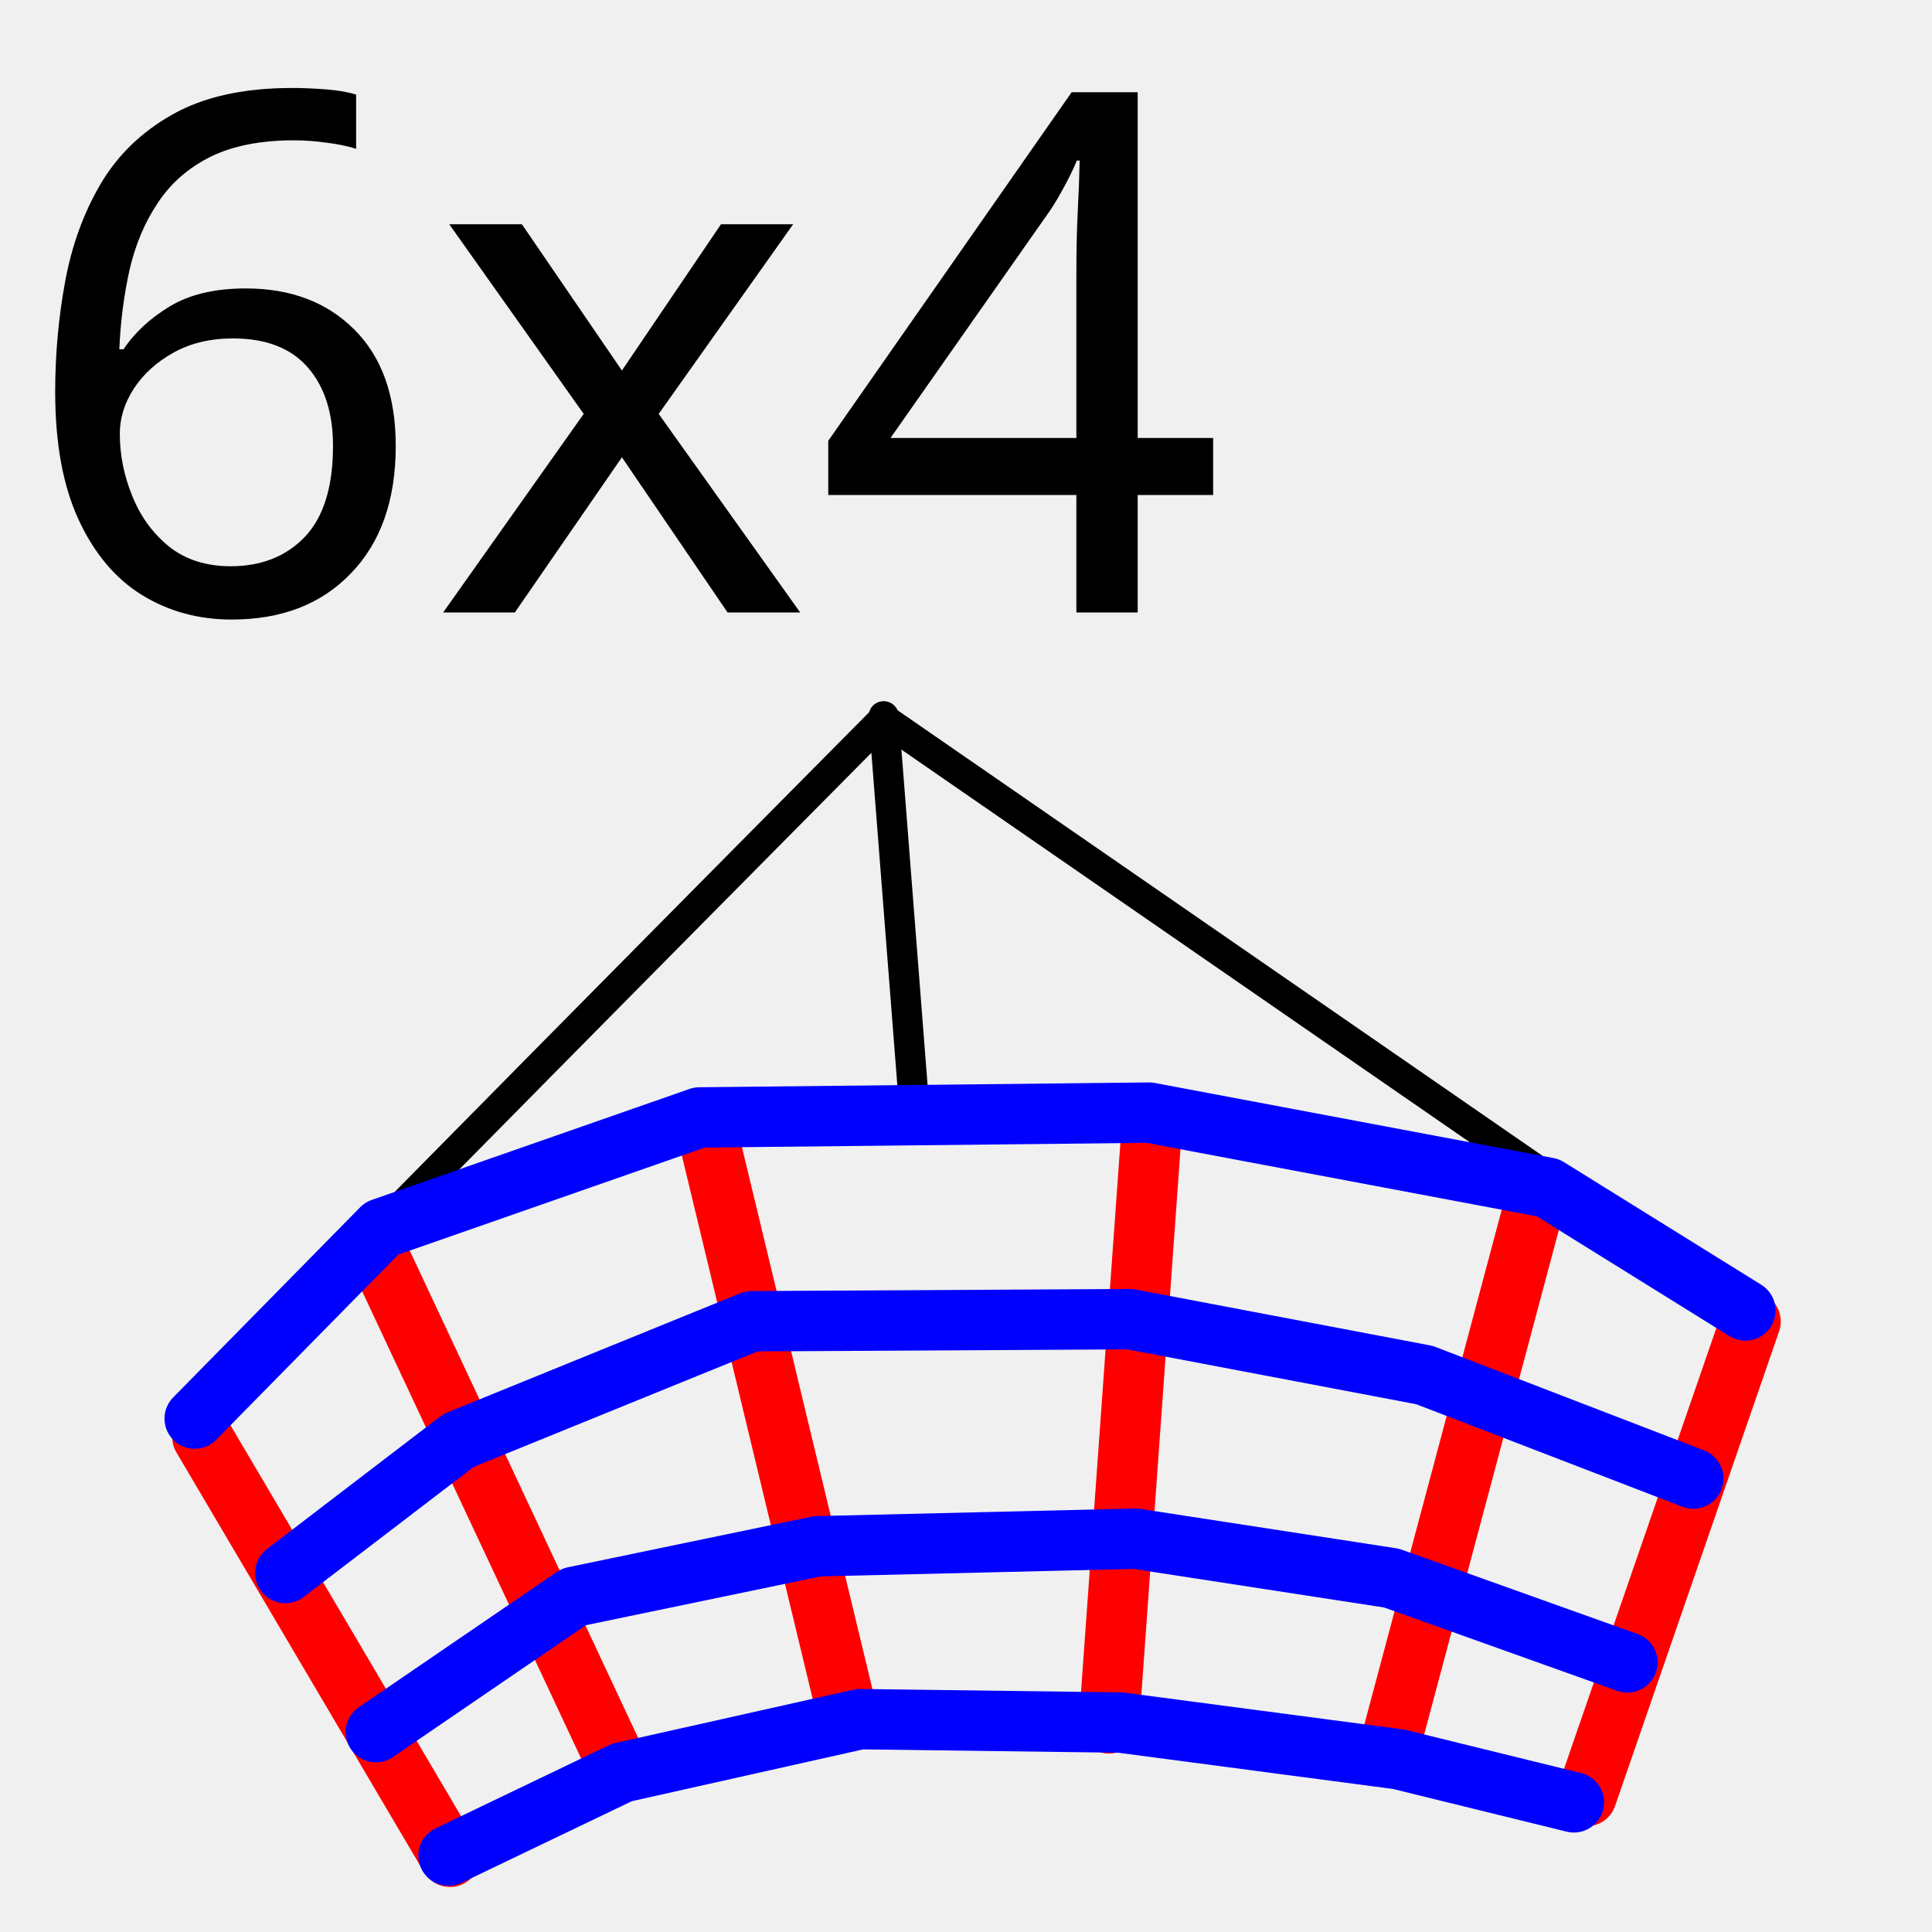
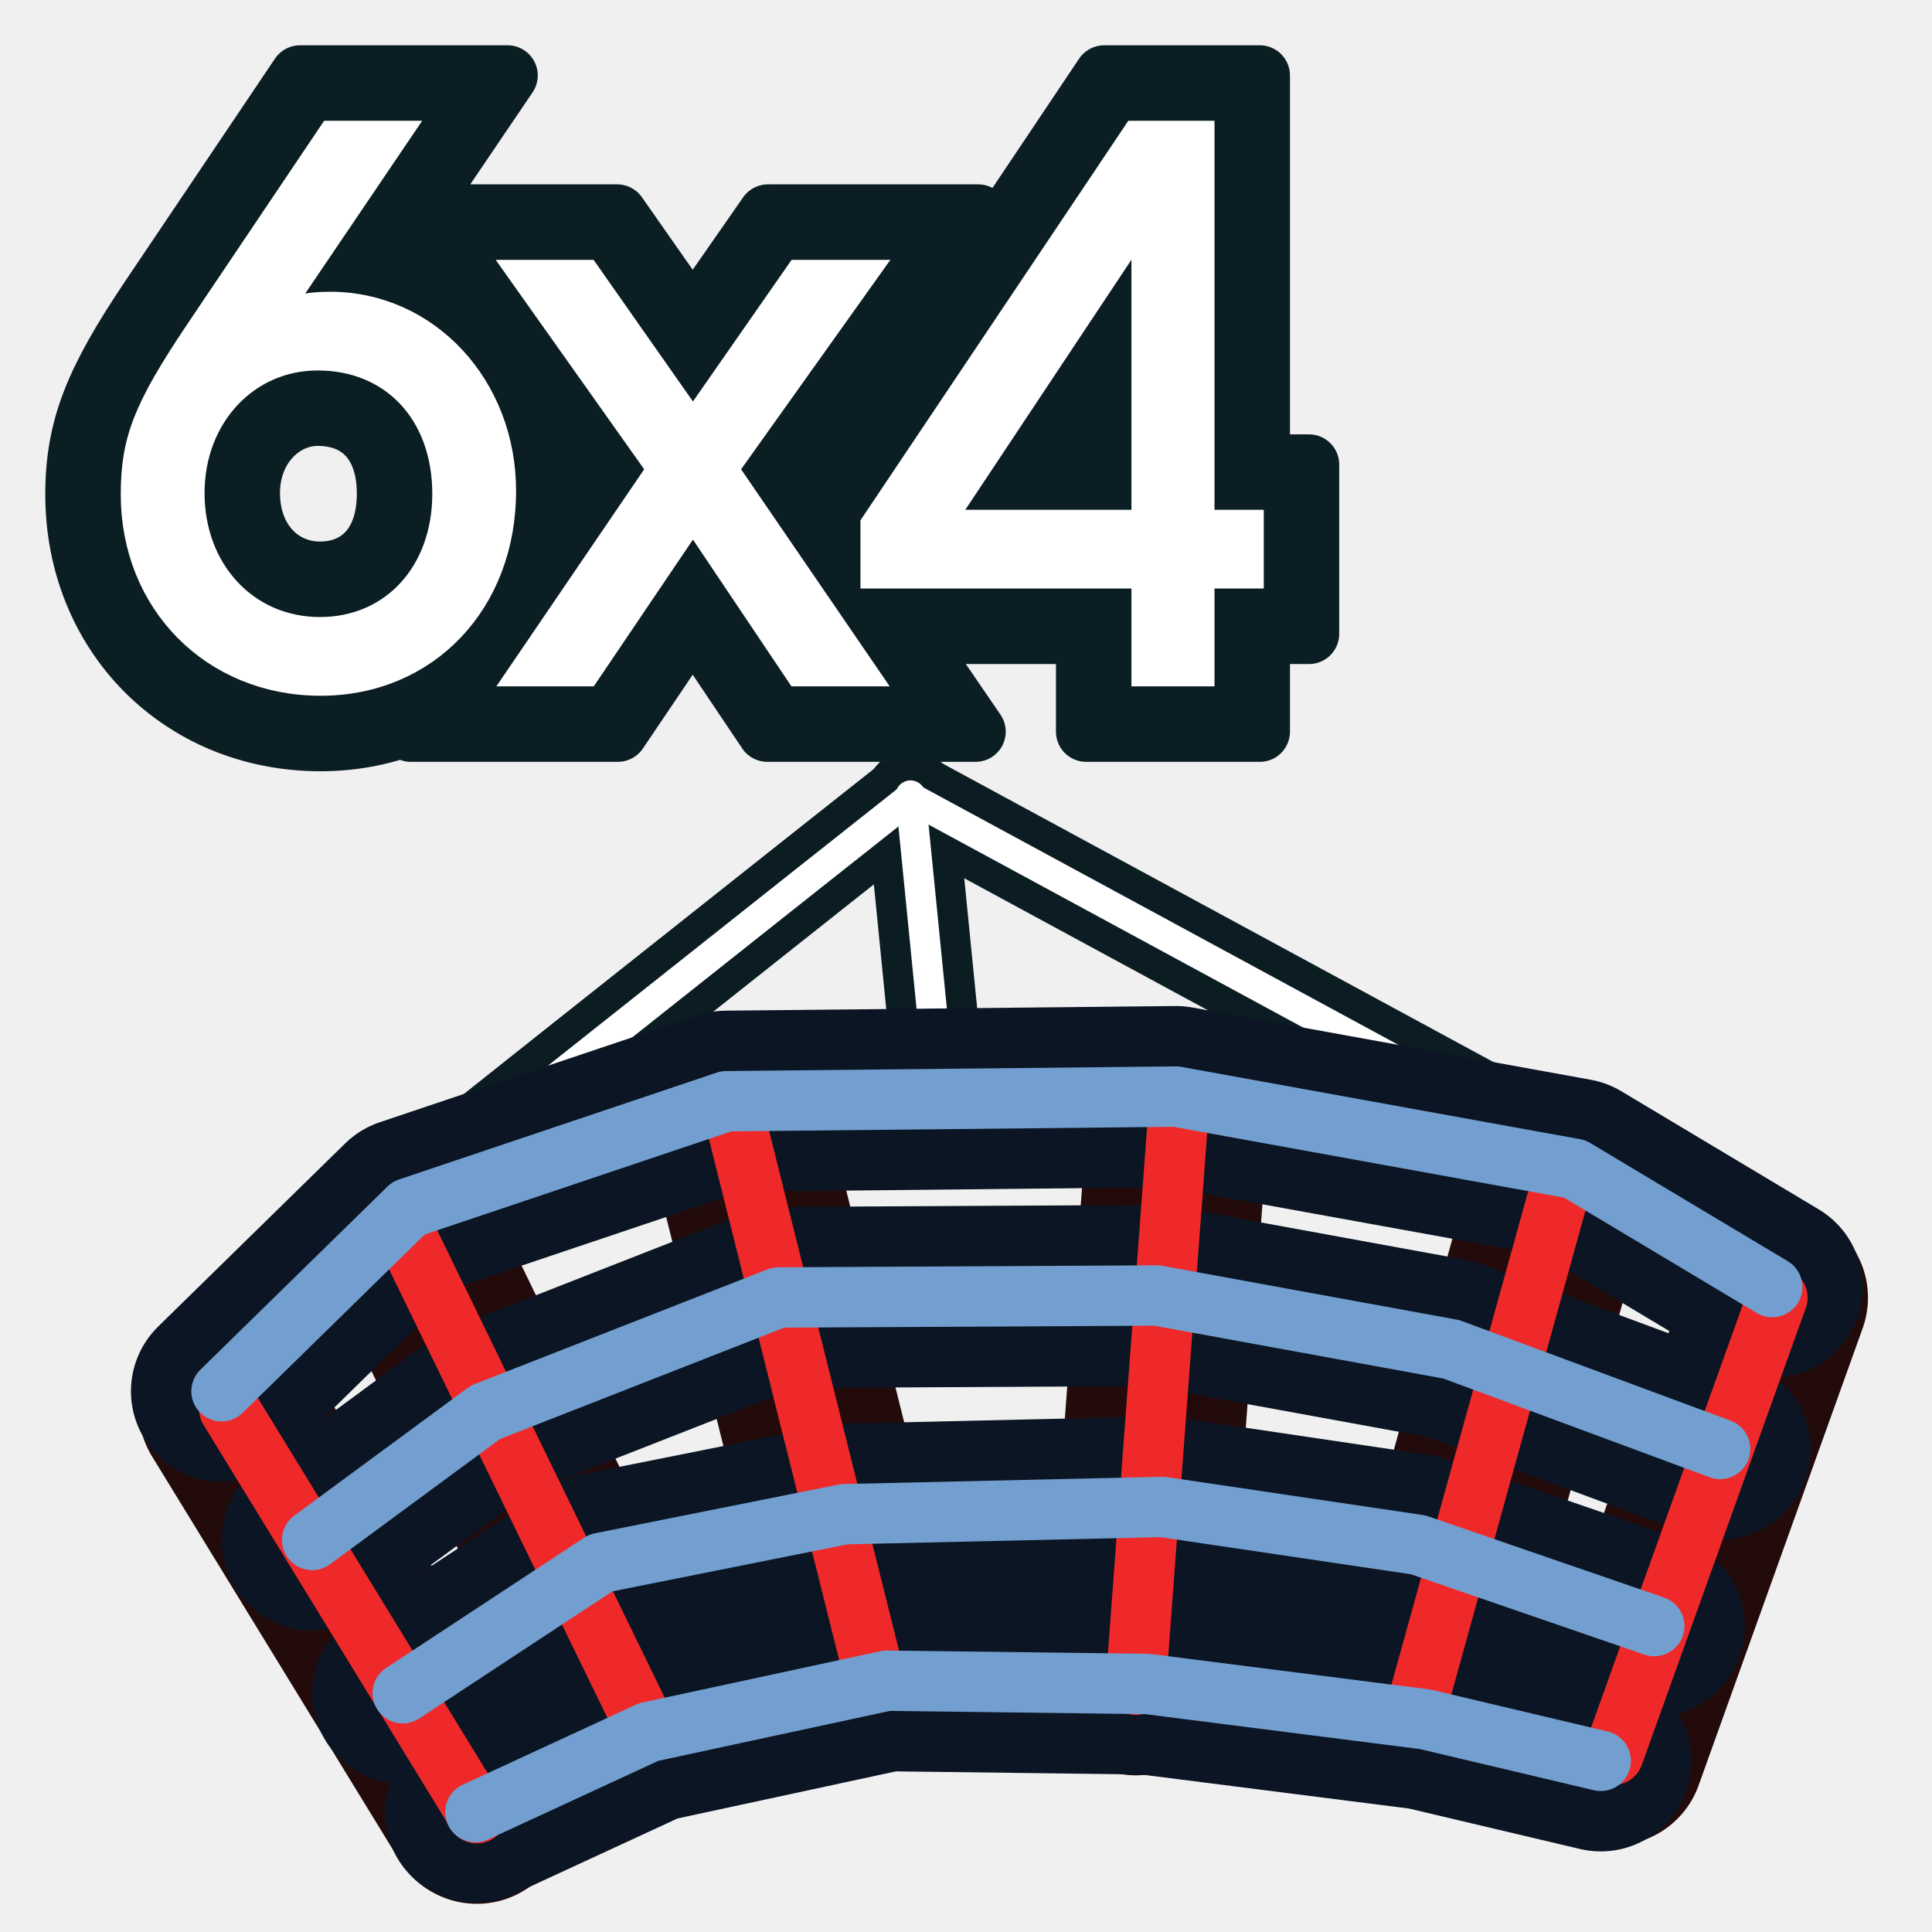
- <svg xmlns="http://www.w3.org/2000/svg" width="64px" height="64px" id="svg2985" version="1.1">
-   <defs id="defs2987">
-     <linearGradient id="linearGradient3836">
-       <stop style="stop-color:#72b6f7;stop-opacity:1" offset="0" id="stop3838" />
-       <stop style="stop-color:#3232ff;stop-opacity:1" offset="1" id="stop3840" />
+ <svg xmlns="http://www.w3.org/2000/svg" width="64" height="64" id="svg2869" version="1.1" viewBox="0 0 64 64">
+   <defs id="defs2871">
+     <linearGradient id="linearGradient5">
+       <stop style="stop-color:#ef2929;stop-opacity:1;" offset="0" id="stop19" />
+       <stop style="stop-color:#ef2929;stop-opacity:0;" offset="1" id="stop20" />
+     </linearGradient>
+     <linearGradient id="swatch18">
+       <stop style="stop-color:#ef2929;stop-opacity:1;" offset="0" id="stop18" />
+     </linearGradient>
+     <linearGradient id="swatch15">
+       <stop style="stop-color:#3d0000;stop-opacity:1;" offset="0" id="stop15" />
+     </linearGradient>
+     <linearGradient id="linearGradient5-1">
+       <stop style="stop-color:#ef2929;stop-opacity:1;" offset="0" id="stop5" />
+       <stop style="stop-color:#ef2929;stop-opacity:0;" offset="1" id="stop6" />
+     </linearGradient>
+     <linearGradient id="linearGradient3836-9">
+       <stop style="stop-color:#a40000;stop-opacity:1" offset="0" id="stop3838-8" />
+       <stop style="stop-color:#ef2929;stop-opacity:1" offset="1" id="stop3840-1" />
    </linearGradient>
  </defs>
-   <g id="layer1">
-     <path style="fill:none;fill-rule:evenodd;stroke:#ff0000;stroke-width:2;stroke-linecap:round;stroke-linejoin:round;stroke-miterlimit:4;stroke-dasharray:none;stroke-opacity:1" d="M 57.99,43.775 52.556,59.498" id="path4149-4" />
-     <path style="fill:none;fill-rule:evenodd;stroke:#ff0000;stroke-width:2;stroke-linecap:round;stroke-linejoin:round;stroke-miterlimit:4;stroke-dasharray:none;stroke-opacity:1" d="m 12.717,41.957 7.839,16.723" id="path4149-5" />
-     <path style="fill:none;fill-rule:evenodd;stroke:#ff0000;stroke-width:2;stroke-linecap:round;stroke-linejoin:round;stroke-miterlimit:4;stroke-dasharray:none;stroke-opacity:1" d="M 50.717,40.32 46.01,57.952" id="path4149-4-4" />
-     <path style="fill:none;fill-rule:evenodd;stroke:#ff0000;stroke-width:2;stroke-linecap:round;stroke-linejoin:round;stroke-miterlimit:4;stroke-dasharray:none;stroke-opacity:1" d="M 38.172,37.093 36.738,57.089" id="path4149-4-4-7" />
-     <path style="fill:none;fill-rule:evenodd;stroke:#ff0000;stroke-width:2;stroke-linecap:round;stroke-linejoin:round;stroke-miterlimit:4;stroke-dasharray:none;stroke-opacity:1" d="m 23.353,37.184 4.748,19.723" id="path4149-5-1" />
-     <path style="fill:none;fill-rule:evenodd;stroke:#000000;stroke-width:1;stroke-linecap:round;stroke-linejoin:round;stroke-miterlimit:4;stroke-dasharray:none;stroke-opacity:1" d="m 29.273,23.727 1,12.818" id="path4192" />
-     <path style="fill:none;fill-rule:evenodd;stroke:#000000;stroke-width:1;stroke-linecap:round;stroke-linejoin:round;stroke-miterlimit:4;stroke-dasharray:none;stroke-opacity:1" d="M 6.455,47 C 6.818,46.455 29.273,23.818 29.273,23.818 l 28.818,19.909" id="path4175" />
-     <text xml:space="preserve" style="font-style:normal;font-weight:normal;font-size:24px;line-height:125%;font-family:Sans;letter-spacing:0px;word-spacing:0px;fill:#000000;fill-opacity:1;stroke:none" x="0.514" y="20.288" id="text3025">
-       <tspan id="tspan3027" x="0.514" y="20.288">6x4</tspan>
-       <tspan x="0.514" y="50.288" id="tspan3040" />
-     </text>
-     <path style="fill:none;fill-rule:evenodd;stroke:#ff0000;stroke-width:2;stroke-linecap:round;stroke-linejoin:round;stroke-miterlimit:4;stroke-dasharray:none;stroke-opacity:1" d="M 6.704,47.603 14.906,61.508" id="path4149" />
-     <path style="fill:none;fill-rule:evenodd;stroke:#0000ff;stroke-width:2;stroke-linecap:round;stroke-linejoin:round;stroke-miterlimit:4;stroke-dasharray:none;stroke-opacity:1" d="m 6.449,46.993 6.196,-6.3 10.525,-3.676 14.898,-0.16 13.208,2.487 6.542,4.066" id="path4151" />
-     <path style="fill:none;fill-rule:evenodd;stroke:#0000ff;stroke-width:2;stroke-linecap:round;stroke-linejoin:round;stroke-miterlimit:4;stroke-dasharray:none;stroke-opacity:1" d="m 14.859,61.47 5.741,-2.754 7.889,-1.767 8.625,0.113 9.208,1.214 5.815,1.429" id="path4151-23" />
-     <path style="fill:none;fill-rule:evenodd;stroke:#0000ff;stroke-width:2;stroke-linecap:round;stroke-linejoin:round;stroke-miterlimit:4;stroke-dasharray:none;stroke-opacity:1" d="m 9.451,52.108 5.741,-4.391 9.707,-3.949 12.534,-0.069 9.753,1.851 8.906,3.429" id="path4151-23-6" />
-     <path style="fill:none;fill-rule:evenodd;stroke:#0000ff;stroke-width:2;stroke-linecap:round;stroke-linejoin:round;stroke-miterlimit:4;stroke-dasharray:none;stroke-opacity:1" d="m 12.451,57.38 6.559,-4.482 8.071,-1.676 10.534,-0.251 8.48,1.305 7.815,2.793" id="path4151-23-62" />
+   <g id="layer3" style="display:inline">
+     <path style="fill:none;fill-rule:evenodd;stroke:#0b1d23;stroke-width:3;stroke-linecap:round;stroke-linejoin:round;stroke-miterlimit:4;stroke-dasharray:none;stroke-opacity:1" d="m 30.162,26.352 1,10.055" id="path231" />
+     <path style="fill:none;fill-rule:evenodd;stroke:#0b1d23;stroke-width:3;stroke-linecap:round;stroke-linejoin:round;stroke-miterlimit:4;stroke-dasharray:none;stroke-opacity:1" d="M 7.343,44.608 C 7.707,44.18 30.162,26.423 30.162,26.423 l 28.818,15.617" id="path232" />
+     <path style="fill:none;fill-rule:evenodd;stroke:#ffffff;stroke-width:1;stroke-linecap:round;stroke-linejoin:round;stroke-miterlimit:4;stroke-dasharray:none;stroke-opacity:1" d="m 30.162,26.352 1,10.055" id="path4192" />
+     <path style="fill:none;fill-rule:evenodd;stroke:#ffffff;stroke-width:1;stroke-linecap:round;stroke-linejoin:round;stroke-miterlimit:4;stroke-dasharray:none;stroke-opacity:1" d="M 7.343,44.608 C 7.707,44.18 30.162,26.423 30.162,26.423 l 28.818,15.617" id="path4175" />
+     <path style="fill:none;fill-rule:evenodd;stroke:#230b0b;stroke-width:6;stroke-linecap:round;stroke-linejoin:round;stroke-miterlimit:4;stroke-dasharray:none;stroke-opacity:1" d="M 58.879,42.988 53.445,58.13" id="path237" />
+     <path style="fill:none;fill-rule:evenodd;stroke:#230b0b;stroke-width:6;stroke-linecap:round;stroke-linejoin:round;stroke-miterlimit:4;stroke-dasharray:none;stroke-opacity:1" d="m 13.606,41.237 7.839,16.105" id="path238" />
+     <path style="fill:none;fill-rule:evenodd;stroke:#230b0b;stroke-width:6;stroke-linecap:round;stroke-linejoin:round;stroke-miterlimit:4;stroke-dasharray:none;stroke-opacity:1" d="M 51.606,39.661 46.899,56.641" id="path239" />
+     <path style="fill:none;fill-rule:evenodd;stroke:#230b0b;stroke-width:6;stroke-linecap:round;stroke-linejoin:round;stroke-miterlimit:4;stroke-dasharray:none;stroke-opacity:1" d="M 39.06,36.553 37.626,55.81" id="path240" />
+     <path style="fill:none;fill-rule:evenodd;stroke:#230b0b;stroke-width:6;stroke-linecap:round;stroke-linejoin:round;stroke-miterlimit:4;stroke-dasharray:none;stroke-opacity:1" d="m 24.242,36.641 4.748,18.994" id="path241" />
+     <path style="fill:none;fill-rule:evenodd;stroke:#230b0b;stroke-width:6;stroke-linecap:round;stroke-linejoin:round;stroke-miterlimit:4;stroke-dasharray:none;stroke-opacity:1" d="M 7.593,46.675 15.795,60.066" id="path242" />
+     <path style="fill:none;fill-rule:evenodd;stroke:#0b1523;stroke-width:6;stroke-linecap:round;stroke-linejoin:round;stroke-miterlimit:4;stroke-dasharray:none;stroke-opacity:1" d="m 7.338,46.087 6.196,-6.067 10.525,-3.54 14.898,-0.154 13.208,2.395 6.542,3.915" id="path233" />
+     <path style="fill:none;fill-rule:evenodd;stroke:#0b1523;stroke-width:6;stroke-linecap:round;stroke-linejoin:round;stroke-miterlimit:4;stroke-dasharray:none;stroke-opacity:1" d="m 15.748,60.029 5.741,-2.653 7.889,-1.701 8.625,0.109 9.208,1.17 5.815,1.376" id="path234" />
+     <path style="fill:none;fill-rule:evenodd;stroke:#0b1523;stroke-width:6;stroke-linecap:round;stroke-linejoin:round;stroke-miterlimit:4;stroke-dasharray:none;stroke-opacity:1" d="m 10.34,51.013 5.741,-4.229 9.707,-3.803 12.534,-0.066 9.753,1.782 8.906,3.302" id="path235" />
+     <path style="fill:none;fill-rule:evenodd;stroke:#0b1523;stroke-width:6;stroke-linecap:round;stroke-linejoin:round;stroke-miterlimit:4;stroke-dasharray:none;stroke-opacity:1" d="m 13.34,56.09 6.559,-4.316 8.071,-1.614 10.534,-0.241 8.48,1.257 7.815,2.69" id="path236" />
+     <path style="fill:none;fill-rule:evenodd;stroke:#ef2929;stroke-width:2;stroke-linecap:round;stroke-linejoin:round;stroke-miterlimit:4;stroke-dasharray:none;stroke-opacity:1" d="M 58.879,42.988 53.445,58.13" id="path4149-4" />
+     <path style="fill:none;fill-rule:evenodd;stroke:#ef2929;stroke-width:2;stroke-linecap:round;stroke-linejoin:round;stroke-miterlimit:4;stroke-dasharray:none;stroke-opacity:1" d="m 13.606,41.237 7.839,16.105" id="path4149-5" />
+     <path style="fill:none;fill-rule:evenodd;stroke:#ef2929;stroke-width:2;stroke-linecap:round;stroke-linejoin:round;stroke-miterlimit:4;stroke-dasharray:none;stroke-opacity:1" d="M 51.606,39.661 46.899,56.641" id="path4149-4-4" />
+     <path style="fill:none;fill-rule:evenodd;stroke:#ef2929;stroke-width:2;stroke-linecap:round;stroke-linejoin:round;stroke-miterlimit:4;stroke-dasharray:none;stroke-opacity:1" d="M 39.06,36.553 37.626,55.81" id="path4149-4-4-7" />
+     <path style="fill:none;fill-rule:evenodd;stroke:#ef2929;stroke-width:2;stroke-linecap:round;stroke-linejoin:round;stroke-miterlimit:4;stroke-dasharray:none;stroke-opacity:1" d="m 24.242,36.641 4.748,18.994" id="path4149-5-1" />
+     <path style="fill:none;fill-rule:evenodd;stroke:#ef2929;stroke-width:2;stroke-linecap:round;stroke-linejoin:round;stroke-miterlimit:4;stroke-dasharray:none;stroke-opacity:1" d="M 7.593,46.675 15.795,60.066" id="path4149" />
+     <path style="fill:none;fill-rule:evenodd;stroke:#729fcf;stroke-width:2;stroke-linecap:round;stroke-linejoin:round;stroke-miterlimit:4;stroke-dasharray:none;stroke-opacity:1" d="m 7.338,46.087 6.196,-6.067 10.525,-3.54 14.898,-0.154 13.208,2.395 6.542,3.915" id="path4151" />
+     <path style="fill:none;fill-rule:evenodd;stroke:#729fcf;stroke-width:2;stroke-linecap:round;stroke-linejoin:round;stroke-miterlimit:4;stroke-dasharray:none;stroke-opacity:1" d="m 15.748,60.029 5.741,-2.653 7.889,-1.701 8.625,0.109 9.208,1.17 5.815,1.376" id="path4151-23" />
+     <path style="fill:none;fill-rule:evenodd;stroke:#729fcf;stroke-width:2;stroke-linecap:round;stroke-linejoin:round;stroke-miterlimit:4;stroke-dasharray:none;stroke-opacity:1" d="m 10.34,51.013 5.741,-4.229 9.707,-3.803 12.534,-0.066 9.753,1.782 8.906,3.302" id="path4151-23-6" />
+     <path style="fill:none;fill-rule:evenodd;stroke:#729fcf;stroke-width:2;stroke-linecap:round;stroke-linejoin:round;stroke-miterlimit:4;stroke-dasharray:none;stroke-opacity:1" d="m 13.34,56.09 6.559,-4.316 8.071,-1.614 10.534,-0.241 8.48,1.257 7.815,2.69" id="path4151-23-62" />
+     <path style="font-size:24px;line-height:1.25;font-family:Evolventa;-inkscape-font-specification:'Evolventa, Normal';letter-spacing:0px;word-spacing:0px;display:inline;fill:#0b1e23;fill-opacity:1;stroke:#0b1e23;stroke-width:2;stroke-linecap:round;stroke-linejoin:round;stroke-dasharray:none;stroke-opacity:1" d="M 9.939,2.5 4.949,9.914 C 3.159,12.587 2.5,14.146 2.5,16.381 c 0,4.64 3.485,8.168 8.119,8.168 1.163,0 2.247,-0.232 3.219,-0.652 l -0.23,0.34 h 6.859 l 2.482,-3.676 2.469,3.676 h 6.898 l -2.219,-3.24 h 5.883 v 3.24 h 5.752 v -3.24 h 1.631 V 15.389 H 41.732 V 2.5 H 36.578 L 27.107,16.627 26.379,15.562 32.404,7.107 H 25.439 L 22.949,10.682 20.445,7.107 H 13.693 L 16.814,2.5 Z m 3.67,4.732 1.623,2.291 C 14.511,9.013 13.695,8.637 12.812,8.41 Z m 22.371,6.342 v 1.814 h -1.205 z m -17.756,0.17 1.287,1.816 -0.947,1.393 c 0.017,-0.229 0.031,-0.459 0.031,-0.693 0,-0.877 -0.132,-1.722 -0.371,-2.516 z m -7.701,0.027 c 1.379,0 2.297,0.895 2.297,2.584 0,1.677 -0.918,2.584 -2.225,2.584 -1.278,0 -2.32,-1.018 -2.32,-2.607 0,-1.523 1.078,-2.561 2.248,-2.561 z" id="text3025" aria-label="6x4" />
+     <path style="font-size:24px;line-height:1.25;font-family:Evolventa;-inkscape-font-specification:'Evolventa, Normal';letter-spacing:0px;word-spacing:0px;display:inline;fill:#ffffff;stroke:#ffffff;stroke-linecap:round;stroke-linejoin:miter" d="M 11.004,4.5 6.612,11.028 C 4.908,13.572 4.5,14.604 4.5,16.38 c 0,3.528 2.616,6.168 6.12,6.168 3.456,0 5.976,-2.64 5.976,-6.288 0,-3.408 -2.496,-6.096 -5.664,-6.096 -0.744,0 -1.272,0.12 -2.064,0.504 L 13.044,4.5 Z M 10.524,11.772 c 2.544,0 4.296,1.872 4.296,4.584 0,2.664 -1.752,4.584 -4.224,4.584 -2.472,0 -4.32,-1.968 -4.32,-4.608 0,-2.592 1.848,-4.56 4.248,-4.56 z m 6.864,10.464 h 2.016 l 3.552,-5.256 3.528,5.256 h 2.04 l -4.584,-6.696 4.584,-6.432 h -2.04 l -3.528,5.064 -3.552,-5.064 h -2.016 l 4.56,6.432 z m 20.592,0 h 1.752 v -3.24 h 1.632 v -1.608 h -1.632 V 4.5 h -2.088 l -8.64,12.888 v 1.608 h 8.976 z m 0,-4.848 h -6.936 l 6.936,-10.44 z" id="text1" aria-label="6x4" />
  </g>
</svg>
